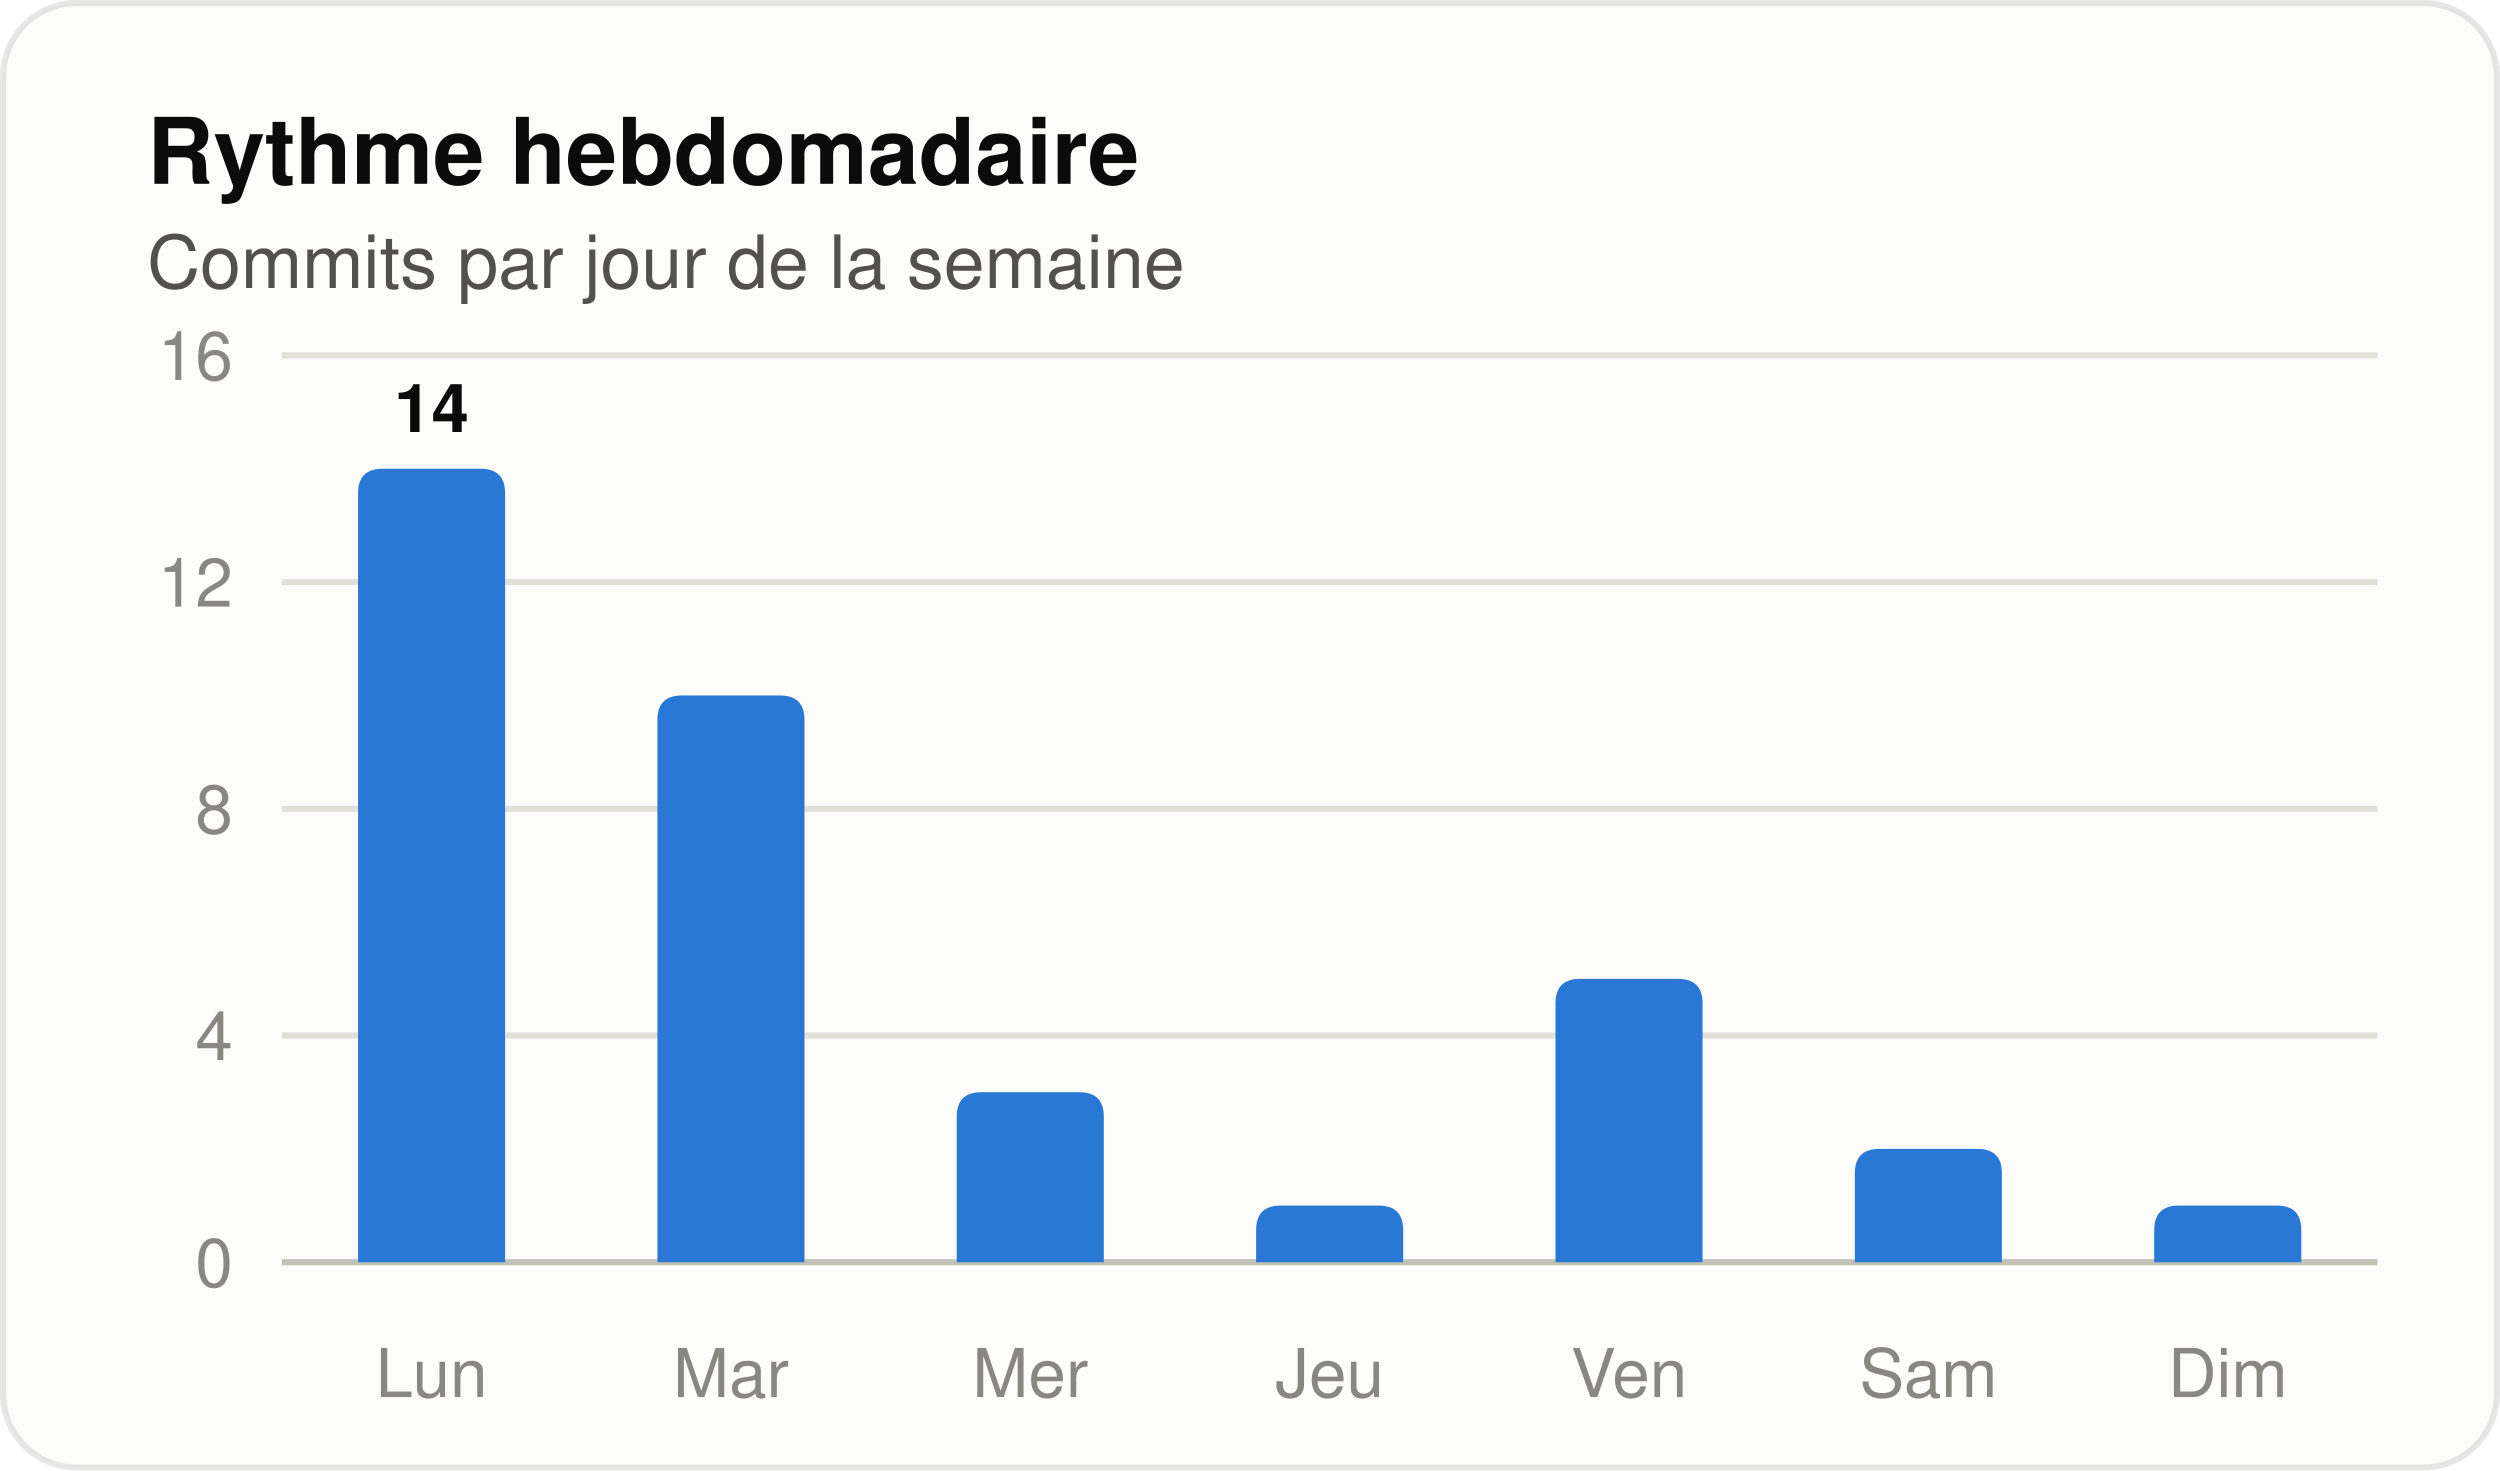
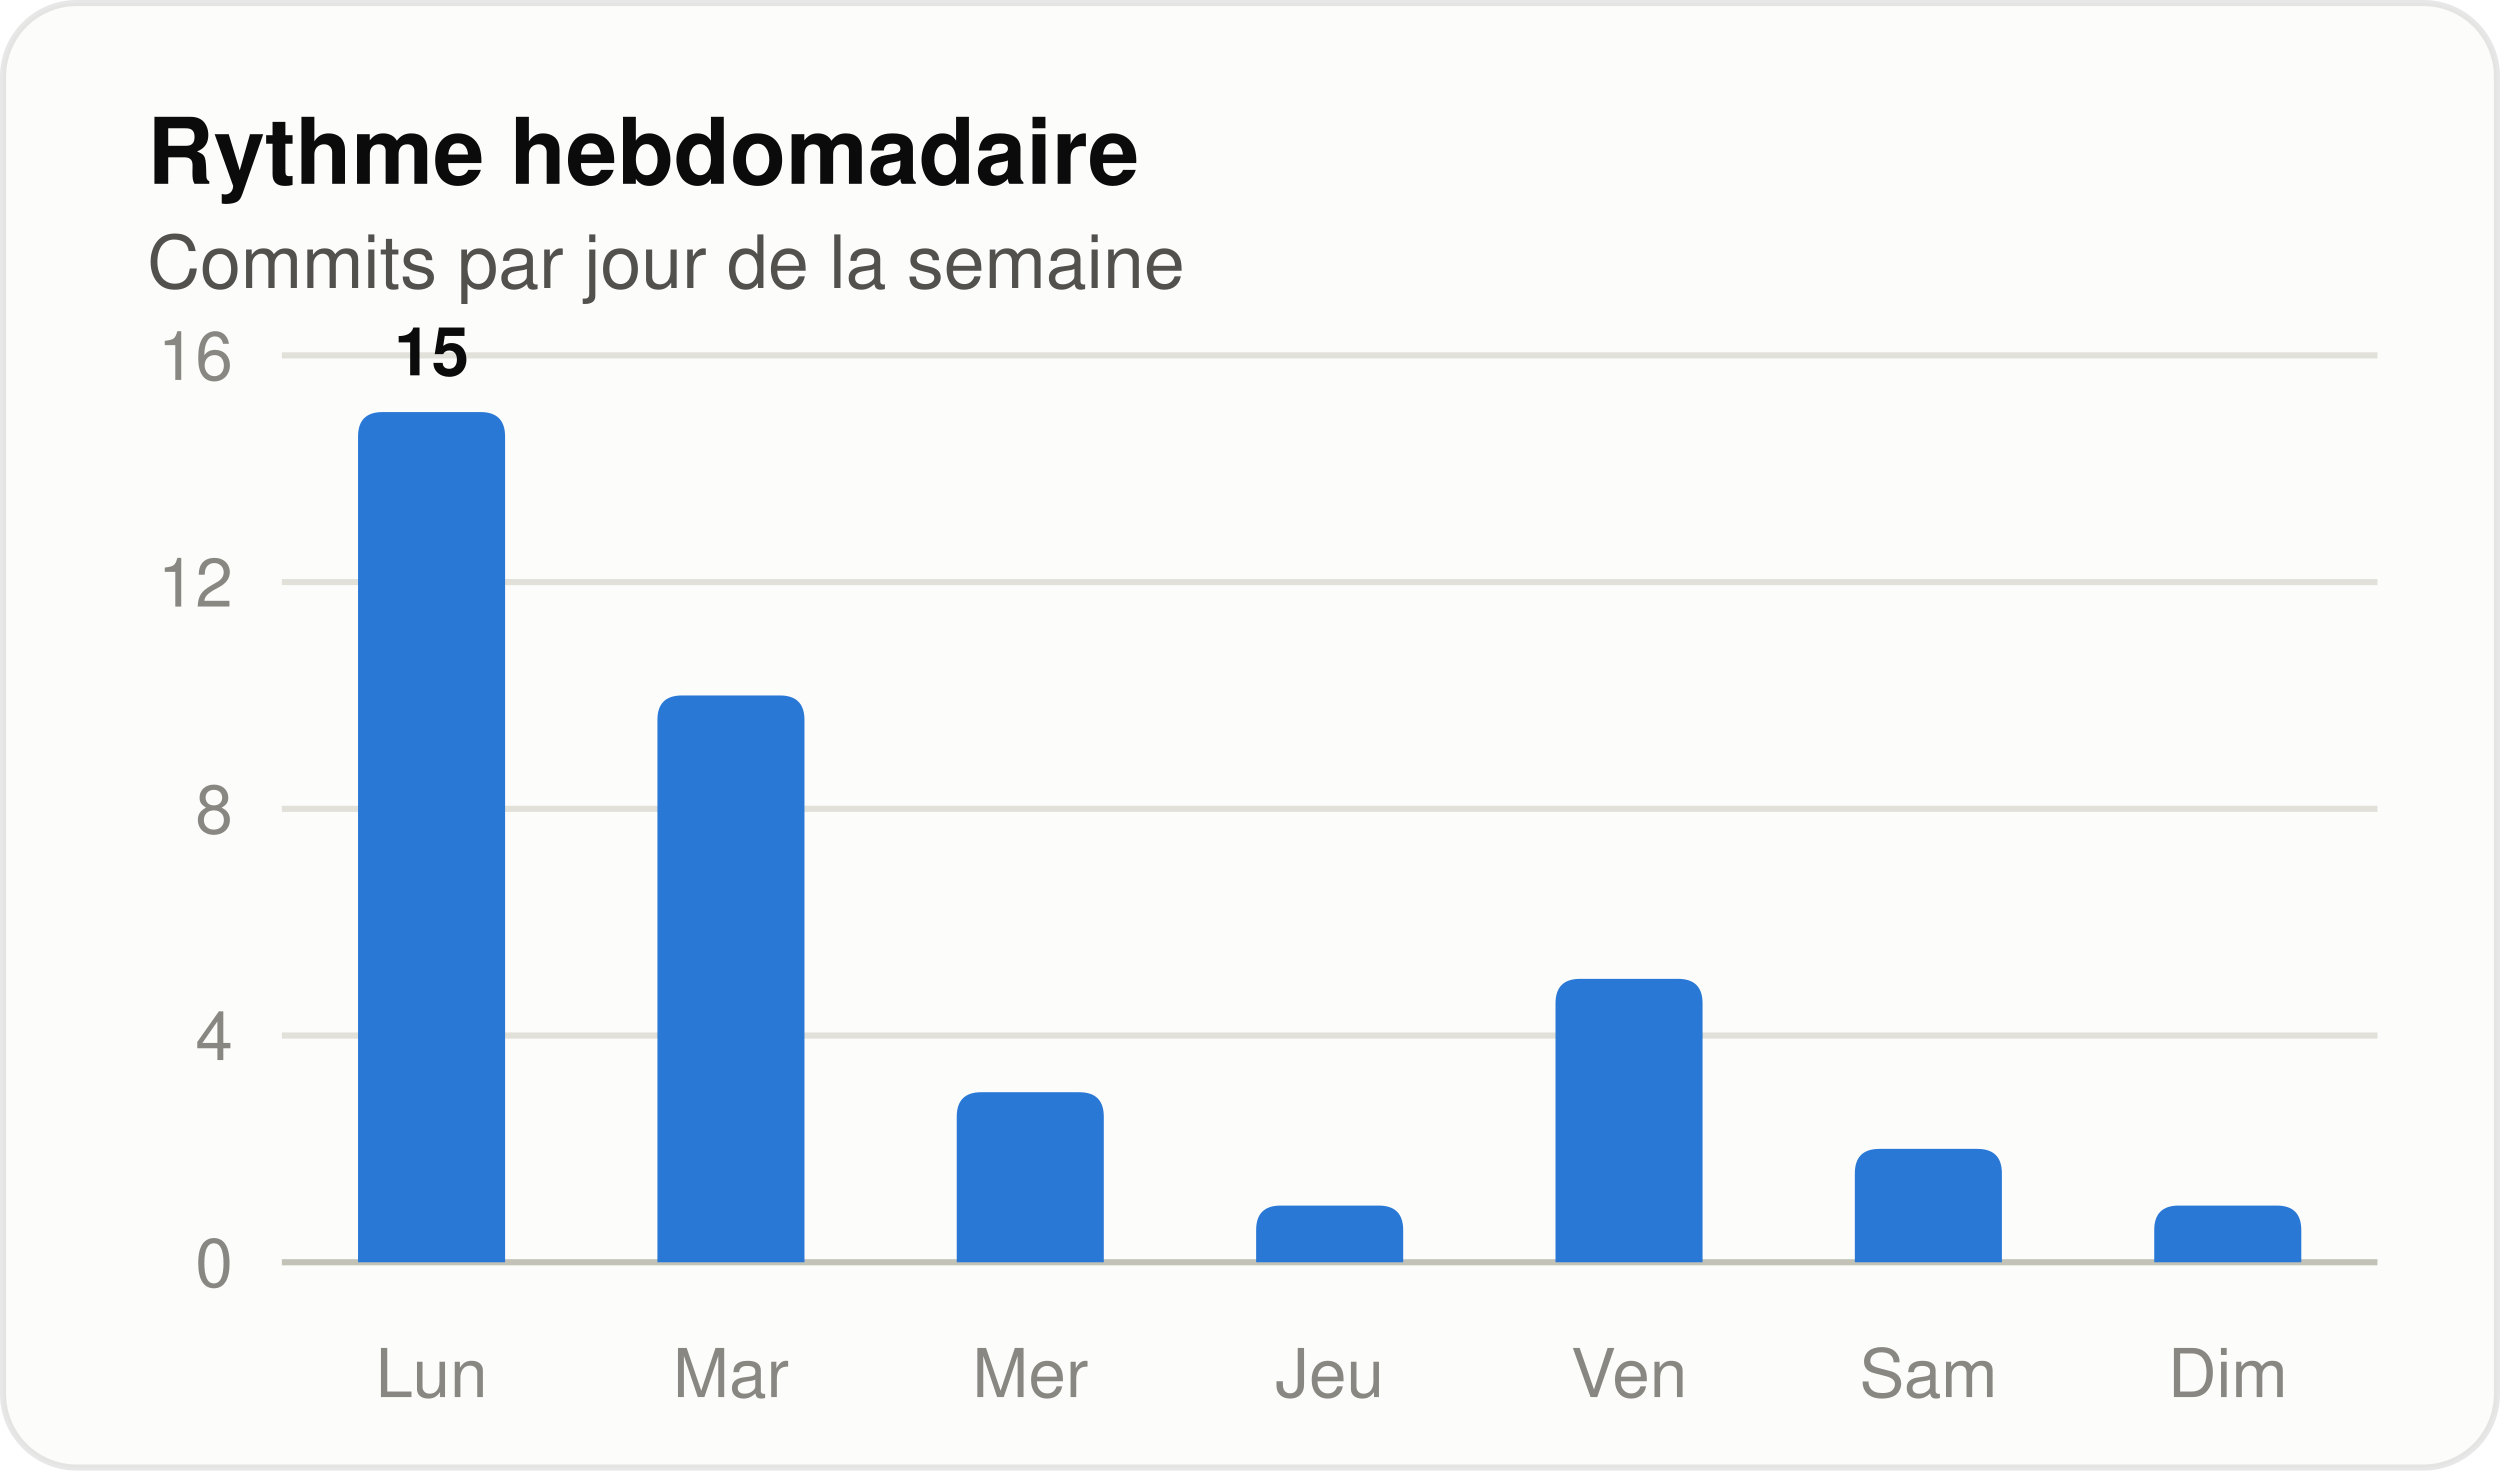
<svg xmlns="http://www.w3.org/2000/svg" width="408" height="240" viewBox="0 0 408 240" role="img" aria-label="Histogramme des commits par jour de la semaine" font-family="system-ui, 'Segoe UI', Ubuntu, Helvetica, Arial, sans-serif">
  <rect x="0.5" y="0.5" width="407" height="239" rx="12" fill="#fcfcfb" stroke="rgba(11,11,11,0.10)" />
  <text x="24" y="30" font-size="15" fill="#0b0b0b" font-weight="600">Rythme hebdomadaire</text>
  <text x="24" y="47" font-size="12" fill="#52514e">Commits par jour de la semaine</text>
  <line x1="46" y1="206.0" x2="388" y2="206.0" stroke="#c3c2b7" stroke-width="1" />
  <text x="38" y="210" font-size="11" fill="#898781" text-anchor="end" font-variant-numeric="tabular-nums">0</text>
  <line x1="46" y1="169.0" x2="388" y2="169.0" stroke="#e1e0d9" stroke-width="1" />
  <text x="38" y="173" font-size="11" fill="#898781" text-anchor="end" font-variant-numeric="tabular-nums">4</text>
  <line x1="46" y1="132.0" x2="388" y2="132.0" stroke="#e1e0d9" stroke-width="1" />
  <text x="38" y="136" font-size="11" fill="#898781" text-anchor="end" font-variant-numeric="tabular-nums">8</text>
  <line x1="46" y1="95.0" x2="388" y2="95.0" stroke="#e1e0d9" stroke-width="1" />
  <text x="38" y="99" font-size="11" fill="#898781" text-anchor="end" font-variant-numeric="tabular-nums">12</text>
  <line x1="46" y1="58.0" x2="388" y2="58.0" stroke="#e1e0d9" stroke-width="1" />
  <text x="38" y="62" font-size="11" fill="#898781" text-anchor="end" font-variant-numeric="tabular-nums">16</text>
-   <path d="M 58.43 206.00 V 80.50 Q 58.43 76.50 62.43 76.50 H 78.43 Q 82.43 76.50 82.43 80.50 V 206.00 Z" fill="#2a78d6" />
-   <text x="70.429" y="70.5" font-size="11" fill="#0b0b0b" font-weight="600" text-anchor="middle">14</text>
+   <path d="M 58.43 206.00 V 71.25 Q 58.43 67.25 62.43 67.25 H 78.43 Q 82.43 67.25 82.43 71.25 V 206.00 Z" fill="#2a78d6" />
+   <text x="70.429" y="61.25" font-size="11" fill="#0b0b0b" font-weight="600" text-anchor="middle">15</text>
  <text x="70.429" y="228" font-size="11" fill="#898781" text-anchor="middle">Lun</text>
  <path d="M 107.29 206.00 V 117.50 Q 107.29 113.50 111.29 113.50 H 127.29 Q 131.29 113.50 131.29 117.50 V 206.00 Z" fill="#2a78d6" />
  <text x="119.286" y="228" font-size="11" fill="#898781" text-anchor="middle">Mar</text>
  <path d="M 156.14 206.00 V 182.25 Q 156.14 178.25 160.14 178.25 H 176.14 Q 180.14 178.25 180.14 182.25 V 206.00 Z" fill="#2a78d6" />
  <text x="168.143" y="228" font-size="11" fill="#898781" text-anchor="middle">Mer</text>
  <path d="M 205.00 206.00 V 200.75 Q 205.00 196.75 209.00 196.75 H 225.00 Q 229.00 196.75 229.00 200.75 V 206.00 Z" fill="#2a78d6" />
  <text x="217" y="228" font-size="11" fill="#898781" text-anchor="middle">Jeu</text>
  <path d="M 253.86 206.00 V 163.75 Q 253.86 159.75 257.86 159.75 H 273.86 Q 277.86 159.75 277.86 163.75 V 206.00 Z" fill="#2a78d6" />
  <text x="265.857" y="228" font-size="11" fill="#898781" text-anchor="middle">Ven</text>
  <path d="M 302.71 206.00 V 191.50 Q 302.71 187.50 306.71 187.50 H 322.71 Q 326.71 187.50 326.71 191.50 V 206.00 Z" fill="#2a78d6" />
  <text x="314.714" y="228" font-size="11" fill="#898781" text-anchor="middle">Sam</text>
  <path d="M 351.57 206.00 V 200.75 Q 351.57 196.75 355.57 196.75 H 371.57 Q 375.57 196.75 375.57 200.75 V 206.00 Z" fill="#2a78d6" />
  <text x="363.571" y="228" font-size="11" fill="#898781" text-anchor="middle">Dim</text>
</svg>
